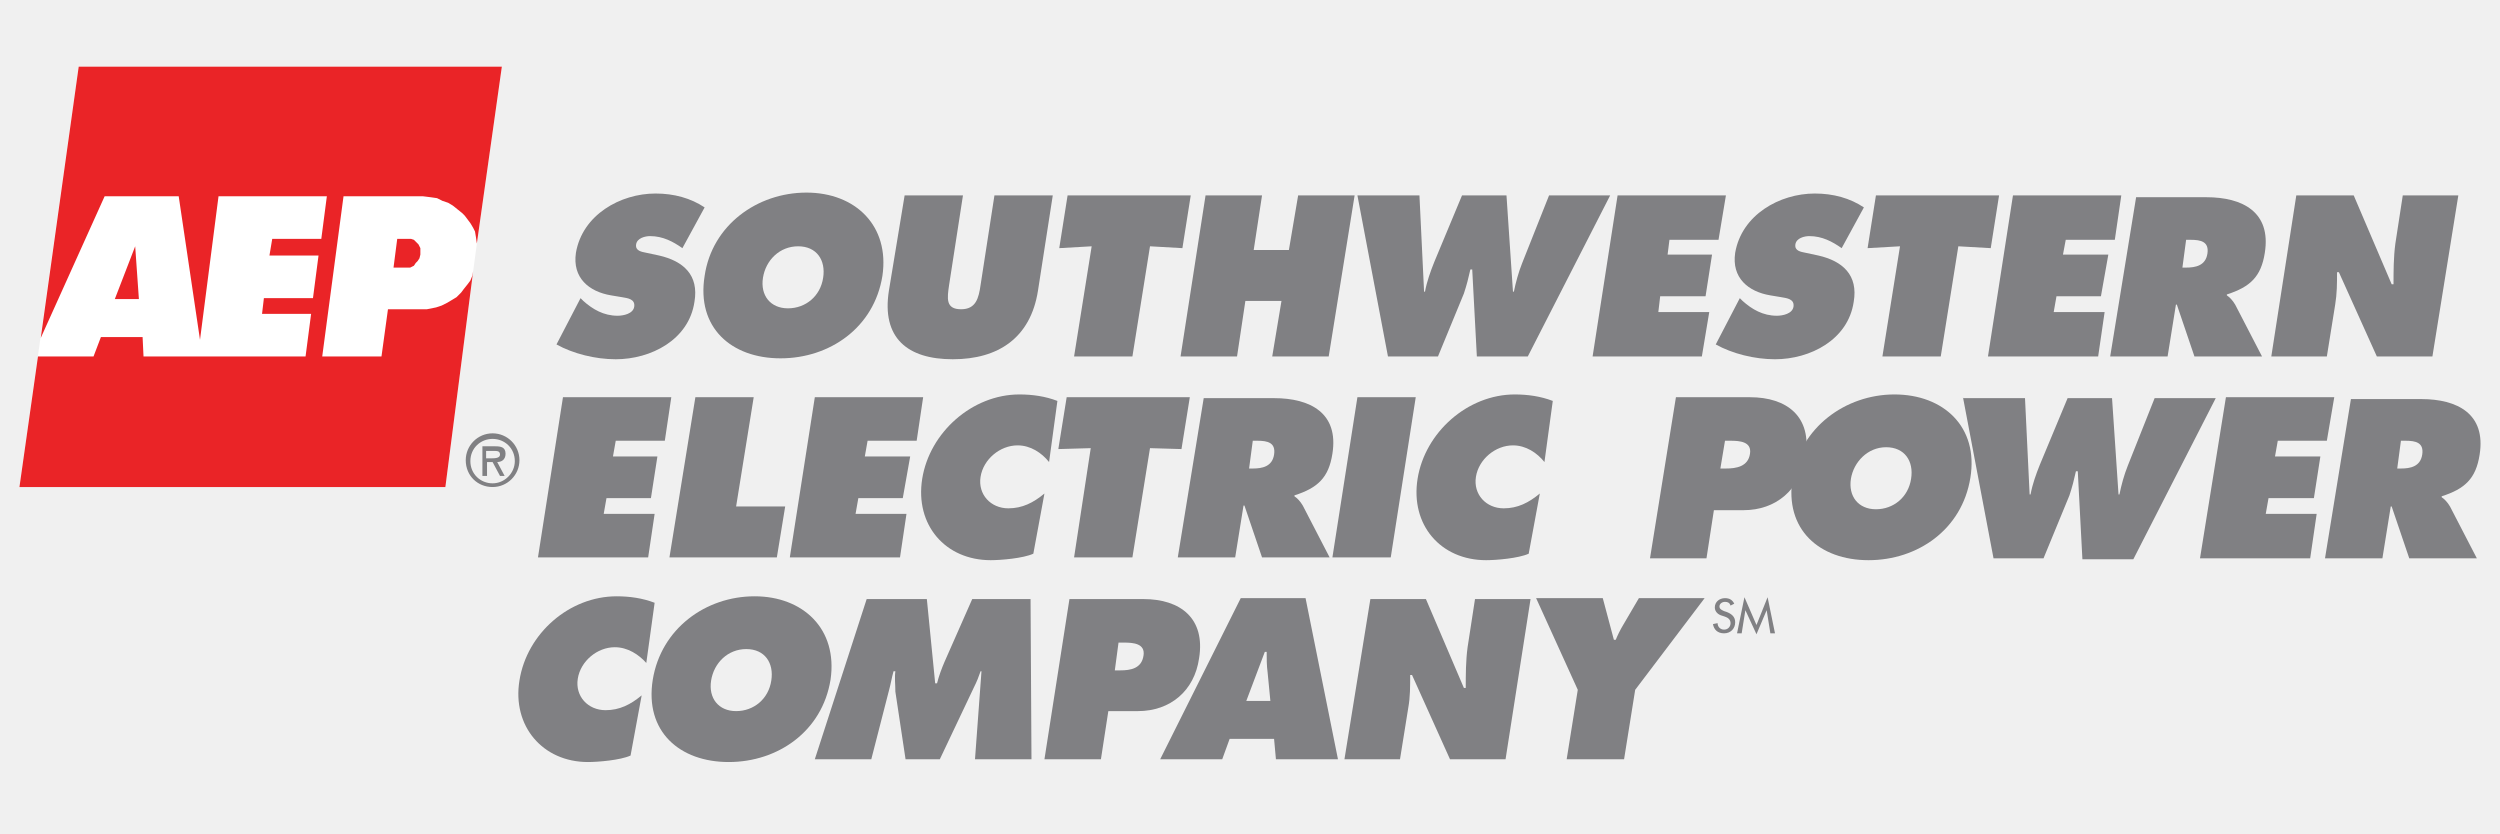
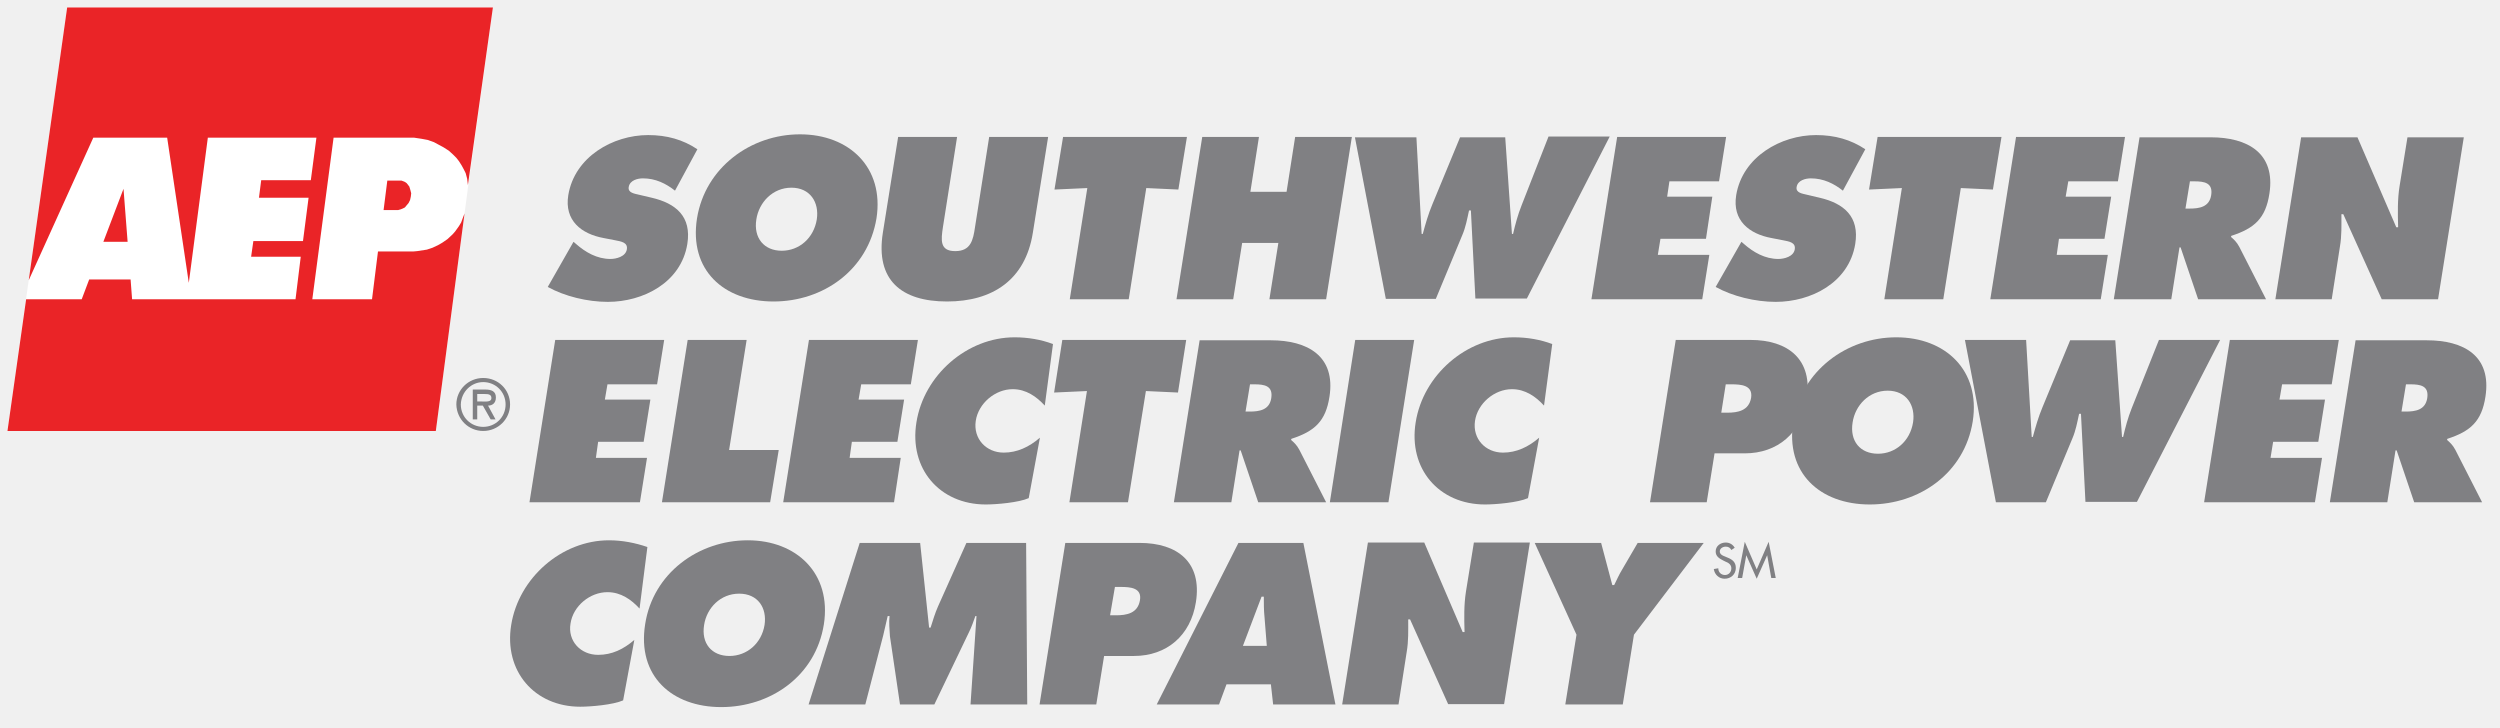
- <svg xmlns="http://www.w3.org/2000/svg" version="1.1" id="swepco_logo" x="0px" y="0px" viewBox="0 0 270 90" enable-background="new 0 0 270 90" xml:space="preserve">
+ <svg xmlns="http://www.w3.org/2000/svg" version="1.1" id="Layer_1" x="0px" y="0px" viewBox="0 0 670 195" enable-background="new 0 0 670 195" xml:space="preserve">
  <g>
-     <polygon fill="#FFFFFF" points="8.5,7.2 54.2,7.2 51.5,26.3 51.1,29.3 48.1,52.6 2.1,52.6 8.5,7.2  " />
-     <polygon fill="#EA2427" points="10.9,36.4 15.4,36.4 15.5,38.5 33,38.5 33.6,33.9 28.3,33.9 28.5,32.2 33.8,32.2 34.4,27.6    29.1,27.6 29.4,25.8 34.7,25.8 35.3,21.2 23.6,21.2 21.6,36.7 19.3,21.2 11.3,21.2 4.4,36.5 8.5,7.2 54.2,7.2 51.5,26.3 51.4,25.6    51.3,25 51.1,24.6 50.8,24.1 50.5,23.7 50.2,23.3 49.9,23 49.4,22.6 48.9,22.2 48.4,21.9 47.8,21.7 47.2,21.4 46.5,21.3 45.7,21.2    45.4,21.2 37.1,21.2 34.8,38.5 41.2,38.5 41.9,33.4 45.6,33.4 46.1,33.4 47.1,33.2 47.7,33 48.3,32.7 48.8,32.4 49.3,32.1    49.8,31.6 50.1,31.2 50.5,30.7 50.8,30.3 51,29.8 51.1,29.3 48.1,52.6 2.1,52.6 4.1,38.5 10.1,38.5 10.9,36.4  " />
-     <polygon fill="#EA2427" points="42.9,25.8 42.5,28.9 44,28.9 44.3,28.9 44.5,28.8 44.7,28.7 44.9,28.4 45.1,28.2 45.3,27.9    45.4,27.5 45.4,27.1 45.4,26.8 45.2,26.4 44.9,26.1 44.7,25.9 44.4,25.8 44.1,25.8 42.9,25.8  " />
-     <polygon fill="#EA2427" points="12.4,32.3 15,32.3 14.6,26.6 12.4,32.3  " />
+     <polygon fill="#FFFFFF" points="18,2 132.1,2 125.5,49.6 124.5,57.2 116.8,115.5 2,115.5 18,2  " />
+     <polygon fill="#EA2427" points="23.9,74.9 35,74.9 35.4,80.2 79.2,80.2 80.6,68.8 67.3,68.8 67.9,64.6 81.2,64.6 82.7,53 69.4,53    70,48.3 83.3,48.3 84.8,36.9 55.7,36.9 50.6,75.8 44.8,36.9 25,36.9 7.7,75.1 18,2 132.1,2 125.4,49.6 125.2,47.9 124.8,46.4    124.3,45.4 123.7,44.3 123,43.2 122.3,42.3 121.4,41.4 120.3,40.4 118.9,39.5 117.6,38.8 116.3,38.1 114.6,37.5 113,37.2 111,36.9    110.2,36.9 89.4,36.9 83.7,80.2 99.7,80.2 101.3,67.4 110.7,67.4 111.8,67.3 114.4,66.9 115.9,66.4 117.4,65.7 118.6,65    119.9,64.1 121.3,62.8 122,62 123,60.6 123.6,59.6 124,58.5 124.5,57.2 116.8,115.5 2,115.5 7,80.2 21.9,80.2 23.9,74.9  " />
+     <polygon fill="#EA2427" points="103.8,48.4 102.8,56.3 106.7,56.3 107.4,56.1 107.9,55.9 108.5,55.6 109,55 109.5,54.4 109.9,53.6    110.1,52.7 110.2,51.8 110,51 109.7,50 109,49.1 108.4,48.7 107.6,48.4 107,48.4 103.8,48.4  " />
+     <polygon fill="#EA2427" points="27.7,64.8 34.2,64.8 33.1,50.6 27.7,64.8  " />
  </g>
-   <path fill-rule="evenodd" clip-rule="evenodd" fill="#808083" d="M60.1,37.2c1.8,1,4.2,1.6,6.4,1.6c3.8,0,7.9-2.1,8.5-6.2  c0.5-2.9-1.2-4.4-3.8-5l-1.4-0.3c-0.5-0.1-1.2-0.2-1.1-0.9c0.1-0.7,1-0.9,1.5-0.9c1.4,0,2.5,0.6,3.5,1.3l2.4-4.4  c-1.5-1-3.3-1.5-5.3-1.5c-3.8,0-7.9,2.3-8.6,6.4c-0.4,2.7,1.4,4.2,3.8,4.6l1.2,0.2c0.6,0.1,1.4,0.2,1.3,1c-0.1,0.8-1.2,1-1.8,1  c-1.5,0-2.7-0.7-3.7-1.6l-0.3-0.3L60.1,37.2z" />
-   <path fill-rule="evenodd" clip-rule="evenodd" fill="#808083" d="M87.1,20.8c-5.3,0-10.2,3.5-11,9c-0.9,5.6,2.9,8.9,8.2,8.9  c5.3,0,10.1-3.3,11-8.9C96.1,24.4,92.4,20.8,87.1,20.8z M86.2,26.6c2,0,3,1.5,2.7,3.4c-0.3,2-1.9,3.3-3.8,3.3s-3-1.4-2.7-3.3  C82.7,28.1,84.2,26.6,86.2,26.6z" />
-   <path fill-rule="evenodd" clip-rule="evenodd" fill="#808083" d="M107.4,21.1l-1.5,9.7c-0.2,1.4-0.5,2.6-2.1,2.6  c-1.7,0-1.5-1.2-1.3-2.6l1.5-9.7h-6.3L96,31.4c-0.8,5.1,2,7.4,6.9,7.4c4.9,0,8.4-2.3,9.2-7.4l1.6-10.3H107.4z" />
-   <polygon fill-rule="evenodd" clip-rule="evenodd" fill="#808083" points="114.4,26.8 117.9,26.6 116,38.5 122.3,38.5 124.2,26.6   127.7,26.8 128.6,21.1 115.3,21.1 " />
-   <polygon fill-rule="evenodd" clip-rule="evenodd" fill="#808083" points="127.5,38.5 133.6,38.5 134.5,32.5 138.4,32.5 137.4,38.5   143.5,38.5 146.3,21.1 140.2,21.1 139.2,27 135.4,27 136.3,21.1 130.2,21.1 " />
-   <path fill-rule="evenodd" clip-rule="evenodd" fill="#808083" d="M146.6,21.1l3.3,17.4h5.4l2.8-6.8c0.3-0.9,0.5-1.7,0.7-2.6h0.2  l0.5,9.4h5.5l8.9-17.4h-6.6l-2.9,7.3c-0.4,1-0.7,2.1-0.9,3.1h-0.1l-0.7-10.4h-4.8l-3,7.2c-0.4,1-0.8,2.1-1,3.2h-0.1l-0.5-10.4H146.6  z" />
-   <polygon fill-rule="evenodd" clip-rule="evenodd" fill="#808083" points="172,38.5 183.8,38.5 184.6,33.7 179.1,33.7 179.3,32   184.2,32 184.9,27.5 180.1,27.5 180.3,25.9 185.6,25.9 186.4,21.1 174.7,21.1 " />
-   <path fill-rule="evenodd" clip-rule="evenodd" fill="#808083" d="M185.3,37.2c1.8,1,4.2,1.6,6.4,1.6c3.8,0,7.9-2.1,8.5-6.2  c0.5-2.9-1.2-4.4-3.8-5l-1.4-0.3c-0.5-0.1-1.2-0.2-1.1-0.9c0.1-0.7,1-0.9,1.5-0.9c1.4,0,2.5,0.6,3.5,1.3l2.4-4.4  c-1.5-1-3.3-1.5-5.3-1.5c-3.8,0-7.9,2.3-8.6,6.4c-0.4,2.7,1.4,4.2,3.8,4.6l1.2,0.2c0.6,0.1,1.4,0.2,1.3,1c-0.1,0.8-1.2,1-1.8,1  c-1.5,0-2.7-0.7-3.7-1.6l-0.3-0.3L185.3,37.2z" />
-   <polygon fill-rule="evenodd" clip-rule="evenodd" fill="#808083" points="201.7,26.8 205.2,26.6 203.3,38.5 209.6,38.5 211.5,26.6   215,26.8 215.9,21.1 202.6,21.1 " />
-   <polygon fill-rule="evenodd" clip-rule="evenodd" fill="#808083" points="214.7,38.5 226.6,38.5 227.3,33.7 221.8,33.7 222.1,32   226.9,32 227.7,27.5 222.8,27.5 223.1,25.9 228.4,25.9 229.1,21.1 217.4,21.1 " />
-   <path fill-rule="evenodd" clip-rule="evenodd" fill="#808083" d="M227.9,38.5h6.2l0.9-5.6h0.1l1.9,5.6h7.3l-2.9-5.6  c-0.3-0.5-0.6-0.8-0.9-1l0-0.1c2.5-0.8,3.7-1.9,4.1-4.5c0.7-4.4-2.4-6-6.3-6h-7.6L227.9,38.5z M236.1,25.9h0.5c1.1,0,2,0.2,1.8,1.5  c-0.2,1.3-1.3,1.5-2.3,1.5h-0.4L236.1,25.9z" />
-   <path fill-rule="evenodd" clip-rule="evenodd" fill="#808083" d="M245.3,38.5h6l0.9-5.6c0.2-1.2,0.2-2.3,0.2-3.5h0.2l4.1,9.1h6  l2.8-17.4h-6l-0.8,5.2c-0.2,1.5-0.2,3-0.2,4.4h-0.2l-4.1-9.6H248L245.3,38.5z" />
-   <path fill-rule="evenodd" clip-rule="evenodd" fill="#808083" d="M178.2,60.3h6.1l0.8-5.2h3.2c3.5,0,6.1-2.2,6.7-5.8  c0.7-4.3-2-6.4-6-6.4h-8L178.2,60.3z M186.3,47.6h0.6c1,0,2.3,0.1,2.1,1.4c-0.2,1.4-1.5,1.6-2.6,1.6h-0.6L186.3,47.6z" />
-   <path fill-rule="evenodd" clip-rule="evenodd" fill="#808083" d="M204.6,42.6c-5.3,0-10.2,3.6-11,9c-0.9,5.6,2.9,8.9,8.2,8.9  c5.3,0,10.1-3.3,11-8.9C213.7,46.1,209.9,42.6,204.6,42.6z M203.7,48.3c2,0,3,1.5,2.7,3.4c-0.3,2-1.9,3.3-3.8,3.3  c-1.9,0-3-1.4-2.7-3.3C200.2,49.9,201.7,48.3,203.7,48.3z" />
-   <path fill-rule="evenodd" clip-rule="evenodd" fill="#808083" d="M212,42.9l3.3,17.4h5.4l2.8-6.8c0.3-0.9,0.5-1.7,0.7-2.6h0.2  l0.5,9.5h5.5l8.9-17.4h-6.6l-2.9,7.3c-0.4,1-0.7,2.1-0.9,3.1h-0.1l-0.7-10.4h-4.8l-3,7.2c-0.4,1-0.8,2.1-1,3.2h-0.1l-0.5-10.4H212z" />
-   <polygon fill-rule="evenodd" clip-rule="evenodd" fill="#808083" points="237.6,60.3 249.5,60.3 250.2,55.5 244.7,55.5 245,53.8   249.9,53.8 250.6,49.3 245.7,49.3 246,47.6 251.3,47.6 252.1,42.9 240.4,42.9 " />
-   <path fill-rule="evenodd" clip-rule="evenodd" fill="#808083" d="M251.1,60.3h6.2l0.9-5.6h0.1l1.9,5.6h7.3l-2.9-5.6  c-0.3-0.5-0.6-0.8-0.9-1l0-0.1c2.5-0.8,3.7-1.9,4.1-4.5c0.7-4.4-2.4-6-6.3-6h-7.6L251.1,60.3z M259.3,47.6h0.5c1.1,0,2,0.2,1.8,1.5  c-0.2,1.3-1.3,1.5-2.3,1.5h-0.4L259.3,47.6z" />
-   <polygon fill-rule="evenodd" clip-rule="evenodd" fill="#808083" points="58.1,60.2 70,60.2 70.7,55.5 65.2,55.5 65.5,53.8   70.3,53.8 71,49.3 66.2,49.3 66.5,47.6 71.8,47.6 72.5,42.9 60.8,42.9 " />
-   <polygon fill-rule="evenodd" clip-rule="evenodd" fill="#808083" points="72.3,60.2 83.9,60.2 84.8,54.7 79.5,54.7 81.4,42.9   75.1,42.9 " />
-   <polygon fill-rule="evenodd" clip-rule="evenodd" fill="#808083" points="85.3,60.2 97.2,60.2 97.9,55.5 92.4,55.5 92.7,53.8   97.5,53.8 98.3,49.3 93.4,49.3 93.7,47.6 99,47.6 99.7,42.9 88,42.9 " />
-   <path fill-rule="evenodd" clip-rule="evenodd" fill="#808083" d="M114.2,43.3c-1.3-0.5-2.7-0.7-4.1-0.7c-5.1,0-9.7,4.1-10.5,9.1  c-0.8,5,2.5,8.8,7.4,8.8c1.1,0,3.5-0.2,4.6-0.7l1.2-6.5c-1.2,1-2.4,1.6-3.9,1.6c-1.9,0-3.3-1.5-3-3.4c0.3-1.9,2.1-3.4,4-3.4  c1.4,0,2.6,0.8,3.4,1.8L114.2,43.3z" />
-   <polygon fill-rule="evenodd" clip-rule="evenodd" fill="#808083" points="114.3,48.5 117.8,48.4 116,60.2 122.3,60.2 124.2,48.4   127.6,48.5 128.5,42.9 115.2,42.9 " />
-   <path fill-rule="evenodd" clip-rule="evenodd" fill="#808083" d="M127.2,60.2h6.2l0.9-5.6h0.1l1.9,5.6h7.3l-2.9-5.6  c-0.3-0.5-0.6-0.8-0.9-1l0-0.1c2.5-0.8,3.7-1.9,4.1-4.5c0.7-4.4-2.4-6-6.3-6h-7.6L127.2,60.2z M135.3,47.6h0.5c1.1,0,2,0.2,1.8,1.5  c-0.2,1.3-1.3,1.5-2.3,1.5h-0.4L135.3,47.6z" />
-   <polygon fill-rule="evenodd" clip-rule="evenodd" fill="#808083" points="143.9,60.2 150.2,60.2 152.9,42.9 146.6,42.9 " />
-   <path fill-rule="evenodd" clip-rule="evenodd" fill="#808083" d="M167.7,43.3c-1.3-0.5-2.7-0.7-4.1-0.7c-5.1,0-9.7,4.1-10.5,9.1  c-0.8,5,2.5,8.8,7.4,8.8c1.1,0,3.5-0.2,4.6-0.7l1.2-6.5c-1.2,1-2.4,1.6-3.9,1.6c-1.9,0-3.3-1.5-3-3.4c0.3-1.9,2.1-3.4,4-3.4  c1.4,0,2.6,0.8,3.4,1.8L167.7,43.3z" />
-   <path fill-rule="evenodd" clip-rule="evenodd" fill="#808083" d="M53.2,52.6c1.6,0,2.9-1.3,2.9-2.9c0-1.6-1.3-2.9-2.9-2.9  s-2.9,1.3-2.9,2.9C50.3,51.4,51.6,52.6,53.2,52.6z M53.2,47.4c1.3,0,2.4,1,2.4,2.4c0,1.3-1.1,2.4-2.4,2.4c-1.3,0-2.4-1-2.4-2.4  C50.8,48.4,51.9,47.4,53.2,47.4z M53.7,49.9c0.4,0,0.9-0.2,0.9-0.9c0-0.7-0.5-0.8-1.1-0.8h-1.4v3.2h0.5v-1.5h0.6l0.8,1.5h0.5  L53.7,49.9z M53.3,48.7c0.4,0,0.7,0,0.7,0.4c0,0.4-0.6,0.4-1,0.4h-0.5v-0.8H53.3z" />
-   <path fill-rule="evenodd" clip-rule="evenodd" fill="#808083" d="M70.7,65.1c-1.3-0.5-2.7-0.7-4.1-0.7c-5.1,0-9.7,4-10.5,9.1  c-0.8,4.9,2.5,8.8,7.4,8.8c1.1,0,3.5-0.2,4.6-0.7l1.2-6.5c-1.2,1-2.4,1.6-3.9,1.6c-1.9,0-3.3-1.5-3-3.4c0.3-1.9,2.1-3.4,4-3.4  c1.4,0,2.6,0.8,3.4,1.7L70.7,65.1z" />
-   <path fill-rule="evenodd" clip-rule="evenodd" fill="#808083" d="M81.5,64.4c-5.3,0-10.1,3.5-11,9c-0.9,5.6,2.9,8.9,8.2,8.9  c5.3,0,10.1-3.3,11-8.9C90.5,67.9,86.7,64.4,81.5,64.4z M80.6,70.1c2,0,3,1.5,2.7,3.4c-0.3,2-1.9,3.3-3.8,3.3c-1.9,0-3-1.4-2.7-3.3  C77.1,71.6,78.6,70.1,80.6,70.1z" />
-   <path fill-rule="evenodd" clip-rule="evenodd" fill="#808083" d="M88,82h6.1l1.9-7.4c0.2-0.7,0.3-1.4,0.5-2.1h0.2  c-0.1,0.7,0,1.4,0,2.2l1.1,7.3h3.7l3.7-7.8c0.3-0.6,0.5-1.1,0.7-1.7h0.1l-0.7,9.5h6.1l-0.1-17.3H105l-3,6.8  c-0.3,0.7-0.6,1.5-0.8,2.3H101l-0.9-9.1h-6.5L88,82z" />
-   <path fill-rule="evenodd" clip-rule="evenodd" fill="#808083" d="M112.8,82h6.1l0.8-5.2h3.2c3.5,0,6.1-2.2,6.6-5.7  c0.7-4.3-2-6.4-6-6.4h-8L112.8,82z M120.8,69.4h0.6c1,0,2.3,0.1,2.1,1.4c-0.2,1.4-1.4,1.6-2.5,1.6h-0.6L120.8,69.4z" />
-   <path fill-rule="evenodd" clip-rule="evenodd" fill="#808083" d="M132.8,79.8h4.8l0.2,2.2h6.7L141,64.6h-7L125.3,82h6.7L132.8,79.8z   M134.6,75.7l2-5.3h0.2c0,0.7,0,1.5,0.1,2.2l0.3,3.1H134.6z" />
-   <path fill-rule="evenodd" clip-rule="evenodd" fill="#808083" d="M145.2,82h6l0.9-5.6c0.2-1.1,0.2-2.3,0.2-3.5h0.2l4.1,9.1h6  l2.7-17.3h-6l-0.8,5.2c-0.2,1.5-0.2,3-0.2,4.4h-0.2l-4.1-9.6h-6L145.2,82z" />
-   <path fill-rule="evenodd" clip-rule="evenodd" fill="#808083" d="M165.9,64.6l4.5,9.9l-1.2,7.5h6.2l1.2-7.5l7.5-9.9h-7.1l-1.7,2.9  c-0.3,0.5-0.6,1.1-0.8,1.6h-0.2l-1.2-4.5H165.9z" />
-   <path fill-rule="evenodd" clip-rule="evenodd" fill="#808083" d="M187.3,65.2c-0.2-0.4-0.5-0.6-1-0.6c-0.6,0-1.1,0.4-1.1,1  c0,0.5,0.4,0.8,0.8,0.9l0.3,0.1c0.3,0.1,0.6,0.3,0.6,0.7c0,0.4-0.3,0.7-0.7,0.7s-0.7-0.3-0.7-0.7l-0.5,0.1c0.1,0.6,0.5,1,1.2,1  c0.7,0,1.2-0.5,1.2-1.2c0-0.6-0.4-0.9-0.9-1.1l-0.3-0.1c-0.2-0.1-0.5-0.2-0.5-0.5c0-0.3,0.3-0.5,0.6-0.5c0.3,0,0.5,0.1,0.6,0.4  L187.3,65.2z" />
-   <polygon fill-rule="evenodd" clip-rule="evenodd" fill="#808083" points="189.7,68.5 190.8,65.9 190.8,65.9 191.2,68.4 191.7,68.4   190.9,64.5 189.7,67.5 188.4,64.5 187.6,68.4 188.1,68.4 188.5,65.9 188.5,65.9 " />
+   <path fill-rule="evenodd" clip-rule="evenodd" fill="#808083" d="M146.8,76.9c4.5,2.5,10.6,4,16.1,4c9.4,0,19.6-5.1,21.3-15.5  c1.2-7.4-3.1-10.9-9.5-12.4l-3.4-0.8c-1.2-0.3-3.1-0.5-2.8-2.1c0.3-1.8,2.4-2.3,3.8-2.3c3.4,0,6.2,1.4,8.6,3.3l6-11.1  c-3.9-2.6-8.2-3.8-13.2-3.8c-9.4,0-19.7,5.8-21.4,16.1c-1.1,6.8,3.5,10.4,9.5,11.5l3.1,0.6c1.4,0.3,3.4,0.5,3.1,2.4  c-0.3,2-2.9,2.6-4.4,2.6c-3.6,0-6.7-1.8-9.2-4l-0.7-0.6L146.8,76.9z" />
+   <path fill-rule="evenodd" clip-rule="evenodd" fill="#808083" d="M214.4,36c-13.2,0-25.4,8.9-27.6,22.5  c-2.2,13.9,7.2,22.3,20.5,22.3c13.3,0,25.3-8.4,27.6-22.3C237,44.9,227.6,36,214.4,36z M212.1,50.3c5,0,7.5,3.9,6.8,8.5  c-0.8,5-4.7,8.4-9.4,8.4s-7.6-3.4-6.8-8.4C203.4,54.2,207.1,50.3,212.1,50.3z" />
+   <path fill-rule="evenodd" clip-rule="evenodd" fill="#808083" d="M265.1,36.7l-3.8,24.2c-0.5,3.4-1.1,6.4-5.3,6.4  c-4.2,0-3.8-3-3.3-6.4l3.8-24.2h-15.8l-4.1,25.7c-2,12.7,5,18.4,17.2,18.4c12.2,0,21-5.8,23-18.4l4.1-25.7H265.1z" />
+   <polygon fill-rule="evenodd" clip-rule="evenodd" fill="#808083" points="282.6,50.8 291.4,50.4 286.7,80.2 302.5,80.2 307.2,50.4   315.8,50.8 318.1,36.7 284.9,36.7 " />
+   <polygon fill-rule="evenodd" clip-rule="evenodd" fill="#808083" points="315.3,80.2 330.5,80.2 332.9,65.1 342.6,65.1 340.2,80.2   355.4,80.2 362.3,36.7 347.1,36.7 344.8,51.4 335.1,51.4 337.4,36.7 322.2,36.7 " />
+   <path fill-rule="evenodd" clip-rule="evenodd" fill="#808083" d="M363.1,36.7l8.3,43.4h13.4l7.1-17.1c0.9-2.1,1.3-4.3,1.8-6.6h0.5  l1.2,23.6h13.8l22.2-43.4h-16.4L407.8,55c-1,2.5-1.7,5.1-2.3,7.7h-0.3l-1.8-25.9h-12.1l-7.4,17.9c-1.1,2.6-1.9,5.4-2.6,8h-0.3  l-1.4-25.9H363.1z" />
+   <polygon fill-rule="evenodd" clip-rule="evenodd" fill="#808083" points="426.5,80.2 456.2,80.2 458.1,68.3 444.3,68.3 445,64   457.2,64 458.9,52.7 446.8,52.7 447.4,48.6 460.7,48.6 462.6,36.7 433.4,36.7 " />
+   <path fill-rule="evenodd" clip-rule="evenodd" fill="#808083" d="M459.8,76.9c4.5,2.5,10.6,4,16.1,4c9.4,0,19.6-5.1,21.3-15.5  c1.2-7.4-3.1-10.9-9.5-12.4l-3.4-0.8c-1.2-0.3-3.1-0.5-2.8-2.1c0.3-1.8,2.4-2.3,3.8-2.3c3.4,0,6.2,1.4,8.6,3.3l6-11.1  c-3.9-2.6-8.2-3.8-13.2-3.8c-9.4,0-19.7,5.8-21.4,16.1c-1.1,6.8,3.5,10.4,9.5,11.5l3.1,0.6c1.4,0.3,3.4,0.5,3.1,2.4  c-0.3,2-2.9,2.6-4.4,2.6c-3.6,0-6.7-1.8-9.2-4l-0.7-0.6L459.8,76.9z" />
+   <polygon fill-rule="evenodd" clip-rule="evenodd" fill="#808083" points="500.9,50.8 509.7,50.4 505,80.2 520.8,80.2 525.5,50.4   534.1,50.8 536.4,36.7 503.2,36.7 " />
+   <polygon fill-rule="evenodd" clip-rule="evenodd" fill="#808083" points="533.4,80.2 563,80.2 564.9,68.3 551.2,68.3 551.8,64   564,64 565.8,52.7 553.6,52.7 554.3,48.6 567.6,48.6 569.5,36.7 540.3,36.7 " />
+   <path fill-rule="evenodd" clip-rule="evenodd" fill="#808083" d="M566.5,80.2h15.4l2.2-13.9h0.3l4.7,13.9h18.2l-7.2-14.1  c-0.7-1.3-1.5-2-2.2-2.6l0.1-0.3c6.2-2,9.2-4.7,10.2-11.3c1.7-10.9-5.9-15.1-15.7-15.1h-19.1L566.5,80.2z M586.9,48.6h1.2  c2.7,0,5,0.4,4.5,3.7c-0.5,3.2-3.2,3.6-5.8,3.6h-1.1L586.9,48.6z" />
+   <path fill-rule="evenodd" clip-rule="evenodd" fill="#808083" d="M609.8,80.2h15.1l2.2-14.1c0.5-2.9,0.4-5.7,0.4-8.7h0.5l10.3,22.8  h15.1l6.9-43.4h-15.1l-2.1,13c-0.6,3.7-0.5,7.4-0.4,11.1h-0.5l-10.4-24.1h-15.1L609.8,80.2z" />
+   <path fill-rule="evenodd" clip-rule="evenodd" fill="#808083" d="M442.2,134.6h15.2l2.1-13.1h8.1c8.8,0,15.2-5.5,16.6-14.4  c1.7-10.8-5-16-15.1-16h-20L442.2,134.6z M462.5,103h1.5c2.6,0,5.8,0.2,5.3,3.6c-0.6,3.5-3.6,4-6.4,4h-1.6L462.5,103z" />
+   <path fill-rule="evenodd" clip-rule="evenodd" fill="#808083" d="M508.2,90.4c-13.2,0-25.4,8.9-27.6,22.5  c-2.2,13.9,7.2,22.3,20.5,22.3c13.3,0,25.4-8.4,27.6-22.3C530.8,99.3,521.4,90.4,508.2,90.4z M505.9,104.7c5,0,7.5,3.9,6.8,8.5  c-0.8,5-4.7,8.4-9.4,8.4c-4.8,0-7.6-3.4-6.8-8.4C497.2,108.6,500.9,104.7,505.9,104.7z" />
+   <path fill-rule="evenodd" clip-rule="evenodd" fill="#808083" d="M526.6,91.1l8.3,43.5h13.4l7.1-17.1c0.9-2.1,1.3-4.3,1.8-6.6h0.5  l1.2,23.6h13.8L595,91.1h-16.4l-7.3,18.3c-1,2.5-1.7,5.1-2.3,7.7h-0.3l-1.8-25.9h-12.1l-7.4,17.9c-1.1,2.6-1.9,5.4-2.6,8h-0.3  L543,91.1H526.6z" />
+   <polygon fill-rule="evenodd" clip-rule="evenodd" fill="#808083" points="590.7,134.6 620.4,134.6 622.3,122.7 608.5,122.7   609.2,118.4 621.3,118.4 623.1,107.1 610.9,107.1 611.6,103 624.9,103 626.8,91.1 597.6,91.1 " />
+   <path fill-rule="evenodd" clip-rule="evenodd" fill="#808083" d="M624.4,134.6h15.4l2.2-13.9h0.3l4.7,13.9h18.2l-7.2-14.1  c-0.7-1.3-1.5-2-2.2-2.6l0.1-0.3c6.2-2,9.2-4.7,10.2-11.3c1.7-11-5.9-15.1-15.7-15.1h-19.1L624.4,134.6z M644.8,103h1.2  c2.7,0,5,0.4,4.5,3.7c-0.5,3.2-3.2,3.6-5.8,3.6h-1.1L644.8,103z" />
+   <polygon fill-rule="evenodd" clip-rule="evenodd" fill="#808083" points="141.9,134.6 171.5,134.6 173.4,122.7 159.7,122.7   160.3,118.4 172.5,118.4 174.3,107.1 162.1,107.1 162.8,103 176.1,103 178,91.1 148.8,91.1 " />
+   <polygon fill-rule="evenodd" clip-rule="evenodd" fill="#808083" points="177.4,134.6 206.4,134.6 208.7,120.6 195.4,120.6   200.1,91.1 184.3,91.1 " />
+   <polygon fill-rule="evenodd" clip-rule="evenodd" fill="#808083" points="209.9,134.6 239.6,134.6 241.4,122.7 227.7,122.7   228.3,118.4 240.5,118.4 242.3,107.1 230.1,107.1 230.8,103 244.1,103 246,91.1 216.8,91.1 " />
+   <path fill-rule="evenodd" clip-rule="evenodd" fill="#808083" d="M282.2,92.2c-3.2-1.2-6.7-1.8-10.3-1.8  c-12.7,0-24.3,10.1-26.3,22.8c-2,12.4,6.2,22,18.6,22c2.8,0,8.8-0.5,11.5-1.7l3-16.2c-2.9,2.5-6.1,4-9.7,4c-4.7,0-8.2-3.7-7.5-8.5  c0.7-4.7,5.2-8.5,9.9-8.5c3.6,0,6.4,2,8.6,4.4L282.2,92.2z" />
+   <polygon fill-rule="evenodd" clip-rule="evenodd" fill="#808083" points="282.5,105.2 291.3,104.8 286.6,134.6 302.3,134.6   307.1,104.8 315.7,105.2 317.9,91.1 284.7,91.1 " />
+   <path fill-rule="evenodd" clip-rule="evenodd" fill="#808083" d="M314.6,134.6H330l2.2-13.9h0.3l4.7,13.9h18.2l-7.2-14.1  c-0.7-1.3-1.5-2-2.2-2.6l0.1-0.3c6.2-2,9.2-4.7,10.2-11.3c1.7-10.9-5.9-15.1-15.7-15.1h-19.1L314.6,134.6z M335,103h1.2  c2.7,0,5,0.4,4.5,3.7c-0.5,3.2-3.2,3.6-5.8,3.6h-1.1L335,103z" />
+   <polygon fill-rule="evenodd" clip-rule="evenodd" fill="#808083" points="356.4,134.6 372.1,134.6 379,91.1 363.2,91.1 " />
+   <path fill-rule="evenodd" clip-rule="evenodd" fill="#808083" d="M416,92.2c-3.2-1.2-6.7-1.8-10.3-1.8c-12.7,0-24.3,10.1-26.3,22.8  c-2,12.4,6.2,22,18.6,22c2.8,0,8.8-0.5,11.5-1.7l3-16.2c-2.9,2.5-6.1,4-9.7,4c-4.7,0-8.2-3.7-7.5-8.5c0.7-4.7,5.2-8.5,9.9-8.5  c3.6,0,6.4,2,8.6,4.4L416,92.2z" />
+   <path fill-rule="evenodd" clip-rule="evenodd" fill="#808083" d="M129.5,115.5c4,0,7.2-3.2,7.2-7.1c0-4-3.2-7.1-7.2-7.1  c-4,0-7.2,3.2-7.2,7.1C122.4,112.4,125.6,115.5,129.5,115.5z M129.5,102.4c3.3,0,6,2.6,6,6c0,3.4-2.7,6-6,6c-3.3,0-6-2.6-6-6  C123.6,105,126.3,102.4,129.5,102.4z M130.8,108.7c1.1,0,2.1-0.6,2.1-2.2c0-1.7-1.3-2.1-2.8-2.1h-3.4v8h1.2v-3.7h1.5l2.1,3.7h1.3  L130.8,108.7z M129.9,105.6c1,0,1.8,0.1,1.8,1.1c0,1.1-1.5,0.9-2.6,0.9h-1.2v-2H129.9z" />
+   <path fill-rule="evenodd" clip-rule="evenodd" fill="#808083" d="M173.5,146.6c-3.2-1.1-6.7-1.8-10.3-1.8  c-12.7,0-24.2,10.1-26.2,22.7c-2,12.3,6.2,21.9,18.5,21.9c2.8,0,8.8-0.5,11.5-1.7l3-16.2c-2.9,2.5-6,4-9.7,4c-4.7,0-8.2-3.7-7.4-8.4  c0.7-4.7,5.2-8.4,9.9-8.4c3.6,0,6.4,2,8.6,4.4L173.5,146.6z" />
+   <path fill-rule="evenodd" clip-rule="evenodd" fill="#808083" d="M200.4,144.8c-13.2,0-25.4,8.8-27.5,22.5  c-2.2,13.9,7.2,22.2,20.4,22.2c13.2,0,25.3-8.3,27.5-22.2C222.9,153.7,213.5,144.8,200.4,144.8z M198.1,159.1c5,0,7.5,3.8,6.8,8.4  c-0.8,4.9-4.7,8.3-9.4,8.3c-4.8,0-7.6-3.4-6.8-8.3C189.4,162.9,193.1,159.1,198.1,159.1z" />
+   <path fill-rule="evenodd" clip-rule="evenodd" fill="#808083" d="M216.7,188.8h15.2l4.8-18.5c0.4-1.7,0.8-3.5,1.2-5.2h0.5  c-0.2,1.8,0,3.6,0.1,5.4l2.7,18.3h9.2l9.3-19.4c0.7-1.4,1.2-2.9,1.7-4.3h0.3l-1.6,23.7h15.2l-0.3-43.3h-16l-7.6,17  c-0.8,1.8-1.4,3.8-2,5.7h-0.4l-2.4-22.7h-16.2L216.7,188.8z" />
+   <path fill-rule="evenodd" clip-rule="evenodd" fill="#808083" d="M278.6,188.8h15.2l2.1-13h8c8.8,0,15.2-5.5,16.6-14.4  c1.7-10.7-4.9-15.9-15.1-15.9h-19.9L278.6,188.8z M298.8,157.3h1.5c2.6,0,5.8,0.2,5.2,3.6c-0.6,3.5-3.6,4-6.4,4h-1.6L298.8,157.3z" />
+   <path fill-rule="evenodd" clip-rule="evenodd" fill="#808083" d="M328.7,183.4h11.9l0.6,5.4h16.7l-8.6-43.3h-17.4l-21.9,43.3h16.7  L328.7,183.4z M333.1,173.1l5-13.2h0.6c0,1.8,0,3.7,0.2,5.6l0.6,7.6H333.1z" />
+   <path fill-rule="evenodd" clip-rule="evenodd" fill="#808083" d="M359.7,188.8h15.1l2.2-14.1c0.5-2.9,0.4-5.7,0.4-8.7h0.5l10.2,22.7  h15l6.9-43.3h-15l-2.1,13c-0.6,3.7-0.5,7.4-0.4,11H392l-10.3-24h-15.1L359.7,188.8z" />
+   <path fill-rule="evenodd" clip-rule="evenodd" fill="#808083" d="M411.3,145.5l11.2,24.6l-3,18.7h15.4l3-18.7l18.7-24.6h-17.7  l-4.2,7.2c-0.8,1.3-1.4,2.7-2.1,4.1h-0.5l-3-11.3H411.3z" />
+   <path fill-rule="evenodd" clip-rule="evenodd" fill="#808083" d="M464.9,146.8c-0.5-0.9-1.4-1.4-2.4-1.4c-1.4,0-2.7,0.9-2.7,2.4  c0,1.3,1,1.9,2,2.4l0.6,0.3c0.8,0.3,1.6,0.8,1.6,1.8c0,1-0.7,1.8-1.7,1.8s-1.8-0.7-1.8-1.8l-1.2,0.2c0.2,1.5,1.4,2.6,2.9,2.6  c1.7,0,3-1.2,3-2.9c0-1.6-1-2.3-2.3-2.8l-0.7-0.3c-0.6-0.2-1.3-0.6-1.3-1.3c0-0.8,0.8-1.3,1.6-1.3c0.7,0,1.2,0.3,1.5,0.9  L464.9,146.8z" />
+   <polygon fill-rule="evenodd" clip-rule="evenodd" fill="#808083" points="470.8,155.1 473.6,148.8 473.6,148.8 474.7,154.9   475.9,154.9 474,145.2 470.8,152.6 467.6,145.2 465.7,154.9 466.9,154.9 468,148.8 468,148.8 " />
</svg>
